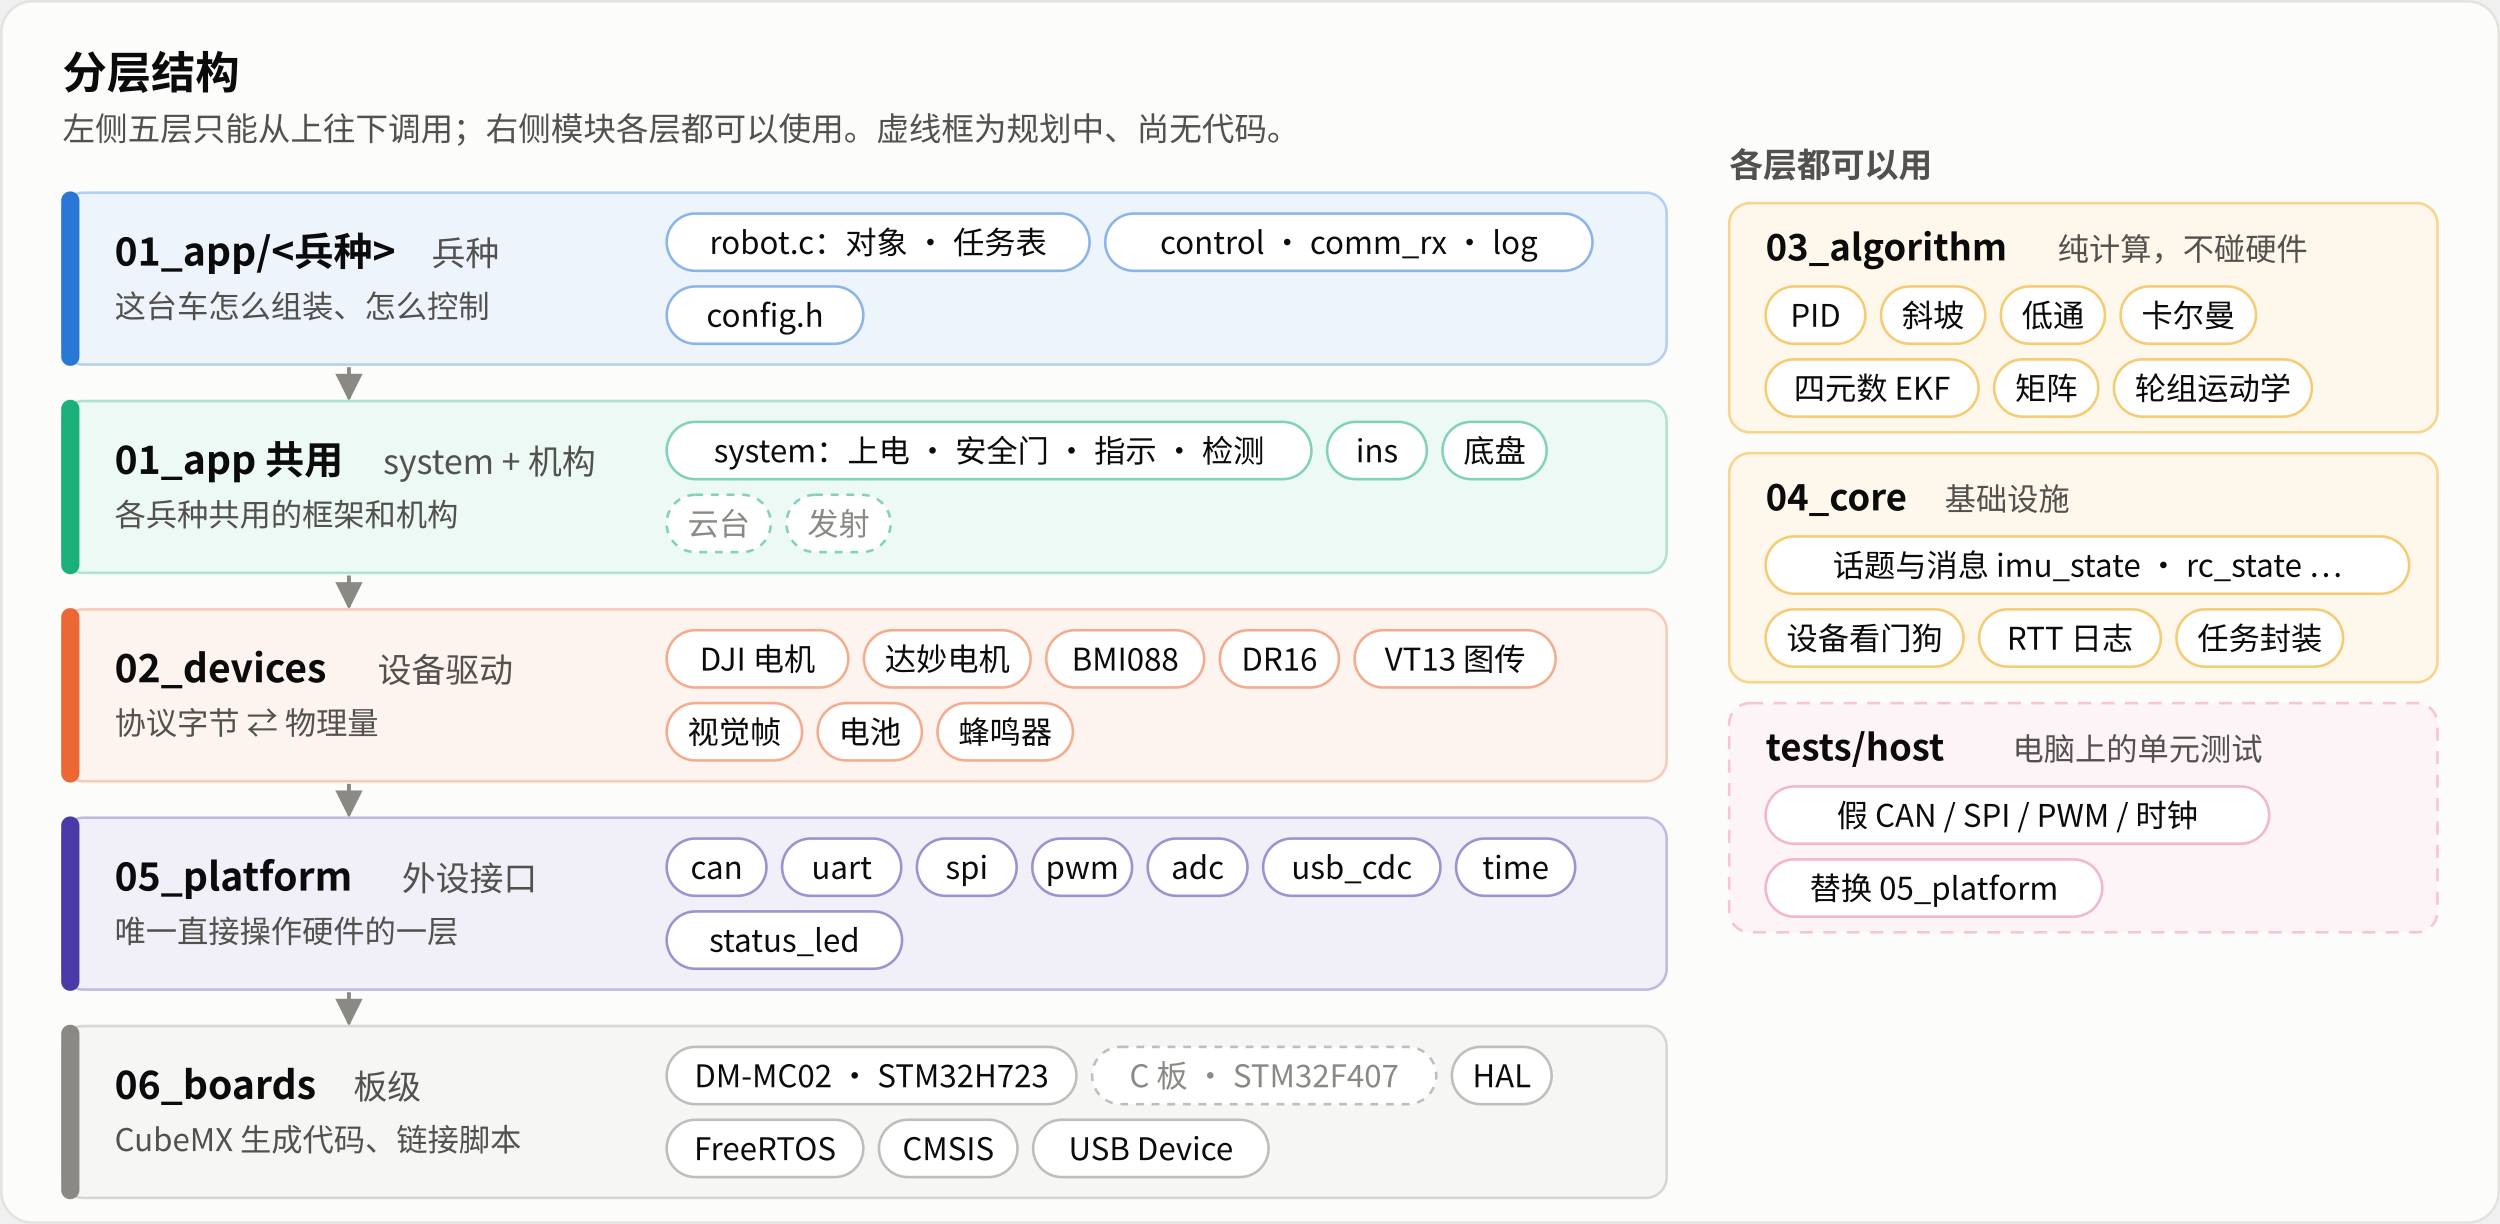
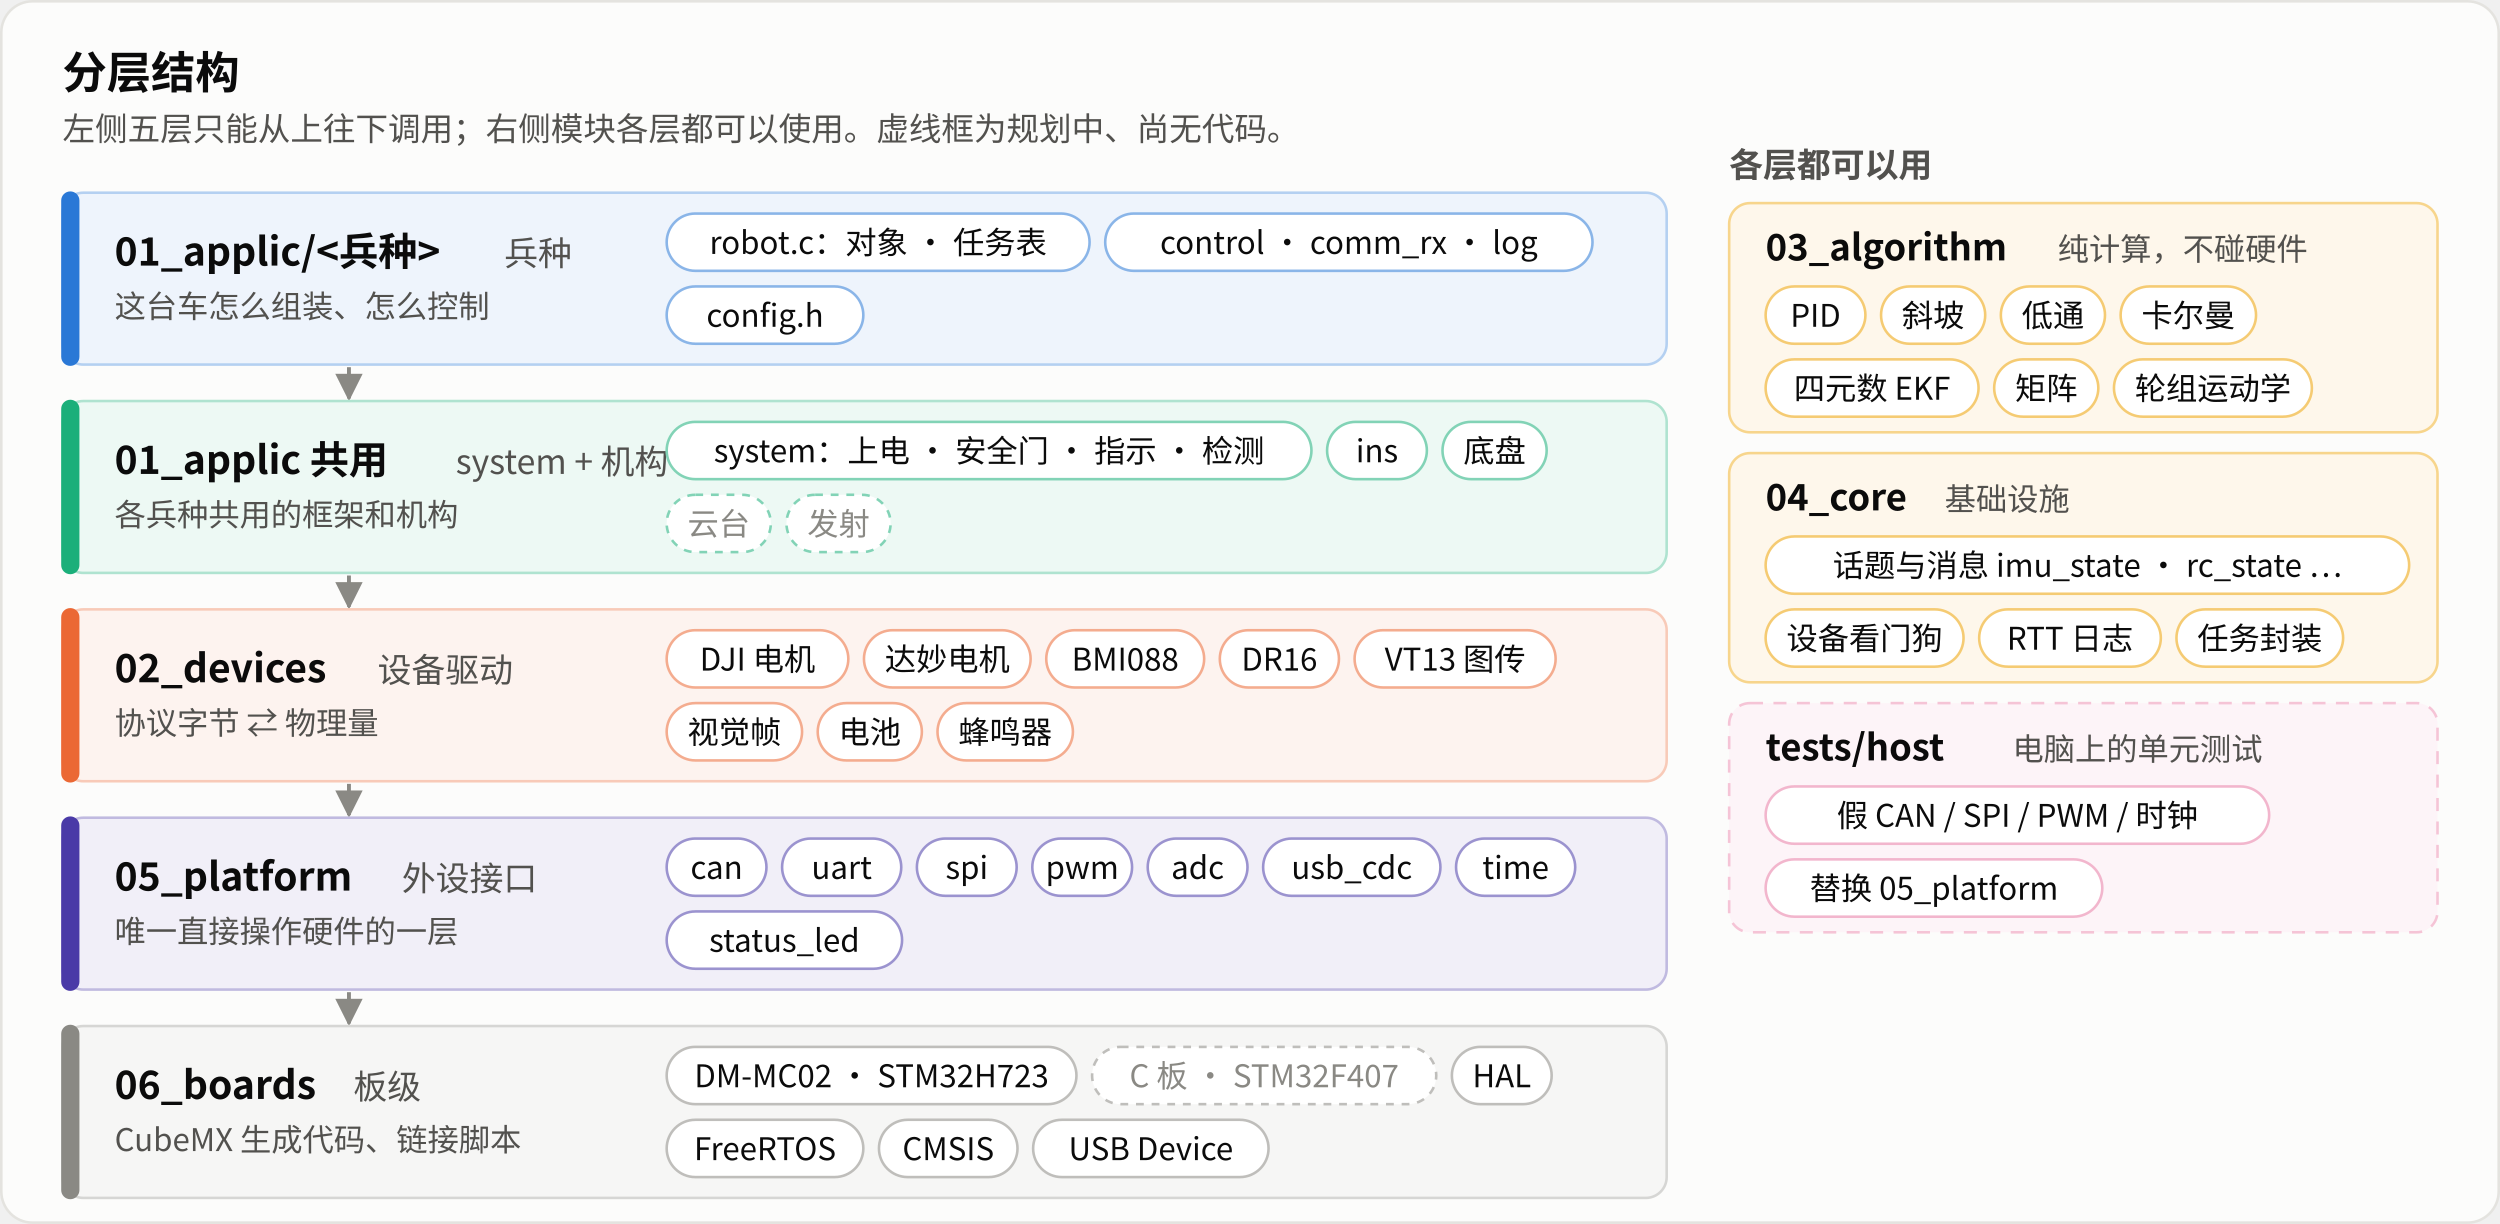
<svg xmlns="http://www.w3.org/2000/svg" width="960" height="470" viewBox="0 0 960 470" font-family="'PingFang SC','Microsoft YaHei','Noto Sans CJK SC','Source Han Sans SC',sans-serif">
  <defs>
    <marker id="ah" viewBox="0 0 10 10" refX="9" refY="5" markerWidth="7" markerHeight="7" orient="auto-start-reverse">
      <path d="M0,0 L10,5 L0,10 z" fill="#8a8984" />
    </marker>
  </defs>
  <rect x="0.5" y="0.5" width="959" height="469" rx="12" fill="#fcfcfb" stroke="#e4e3df" />
  <text x="24" y="34" font-size="17" fill="#0b0b0b" font-weight="600" text-anchor="start">分层结构</text>
  <text x="24" y="54" font-size="12.5" fill="#52514e" text-anchor="start">左侧五层只能从上往下调用；右侧模块各层都可以使用。虚线框为规划中、尚无代码。</text>
  <rect x="24" y="74" width="616" height="66" rx="8" fill="#eef4fc" stroke="#b4d0f1" stroke-width="1" />
  <rect x="24" y="74" width="6" height="66" rx="3" fill="#2a78d6" stroke="#2a78d6" stroke-width="1" />
-   <text x="44" y="102" font-size="15" fill="#0b0b0b" font-weight="600" text-anchor="start">01_app/&lt;兵种&gt;</text>
-   <text x="165.7" y="102" font-size="13" fill="#52514e" text-anchor="start">兵种</text>
+   <text x="44" y="102" font-size="15" fill="#0b0b0b" font-weight="600" text-anchor="start">01_applic/&lt;兵种&gt;</text>
+   <text x="193.6" y="102" font-size="13" fill="#52514e" text-anchor="start">兵种</text>
  <text x="44" y="122" font-size="12" fill="#52514e" text-anchor="start">这台车怎么组装、怎么控制</text>
  <rect x="256" y="82" width="162.4" height="22" rx="11" fill="#ffffff" stroke="#8ab5e8" stroke-width="1" />
  <text x="337.2" y="97.5" font-size="12" fill="#0b0b0b" text-anchor="middle">robot.c：对象 · 任务表</text>
  <rect x="424.4" y="82" width="187.12" height="22" rx="11" fill="#ffffff" stroke="#8ab5e8" stroke-width="1" />
  <text x="517.96" y="97.5" font-size="12" fill="#0b0b0b" text-anchor="middle">control · comm_rx · log</text>
  <rect x="256" y="110" width="75.52" height="22" rx="11" fill="#ffffff" stroke="#8ab5e8" stroke-width="1" />
  <text x="293.76" y="125.5" font-size="12" fill="#0b0b0b" text-anchor="middle">config.h</text>
  <line x1="134" y1="141" x2="134" y2="153" stroke="#8a8984" stroke-width="1.5" marker-end="url(#ah)" />
  <rect x="24" y="154" width="616" height="66" rx="8" fill="#edf9f4" stroke="#afe3d0" stroke-width="1" />
  <rect x="24" y="154" width="6" height="66" rx="3" fill="#1baf7a" stroke="#1baf7a" stroke-width="1" />
-   <text x="44" y="182" font-size="15" fill="#0b0b0b" font-weight="600" text-anchor="start">01_app 共用</text>
-   <text x="147.1" y="182" font-size="13" fill="#52514e" text-anchor="start">system + 机构</text>
+   <text x="44" y="182" font-size="15" fill="#0b0b0b" font-weight="600" text-anchor="start">01_applic 共用</text>
+   <text x="175.0" y="182" font-size="13" fill="#52514e" text-anchor="start">system + 机构</text>
  <text x="44" y="202" font-size="12" fill="#52514e" text-anchor="start">各兵种共用的框架和机构</text>
  <rect x="256" y="162" width="247.6" height="22" rx="11" fill="#ffffff" stroke="#82d3b6" stroke-width="1" />
  <text x="379.8" y="177.5" font-size="12" fill="#0b0b0b" text-anchor="middle">system：上电 · 安全门 · 指示 · 检测</text>
  <rect x="509.6" y="162" width="38.32" height="22" rx="11" fill="#ffffff" stroke="#82d3b6" stroke-width="1" />
  <text x="528.76" y="177.5" font-size="12" fill="#0b0b0b" text-anchor="middle">ins</text>
  <rect x="553.92" y="162" width="40" height="22" rx="11" fill="#ffffff" stroke="#82d3b6" stroke-width="1" />
  <text x="573.92" y="177.5" font-size="12" fill="#0b0b0b" text-anchor="middle">底盘</text>
  <rect x="256" y="190" width="40" height="22" rx="11" fill="#ffffff" stroke="#82d3b6" stroke-width="1" stroke-dasharray="3 3" />
  <text x="276.0" y="205.5" font-size="12" fill="#8a8984" text-anchor="middle">云台</text>
  <rect x="302" y="190" width="40" height="22" rx="11" fill="#ffffff" stroke="#82d3b6" stroke-width="1" stroke-dasharray="3 3" />
  <text x="322.0" y="205.5" font-size="12" fill="#8a8984" text-anchor="middle">发射</text>
  <line x1="134" y1="221" x2="134" y2="233" stroke="#8a8984" stroke-width="1.5" marker-end="url(#ah)" />
  <rect x="24" y="234" width="616" height="66" rx="8" fill="#fdf3ef" stroke="#f8cab8" stroke-width="1" />
  <rect x="24" y="234" width="6" height="66" rx="3" fill="#eb6834" stroke="#eb6834" stroke-width="1" />
  <text x="44" y="262" font-size="15" fill="#0b0b0b" font-weight="600" text-anchor="start">02_devices</text>
  <text x="145.0" y="262" font-size="13" fill="#52514e" text-anchor="start">设备驱动</text>
  <text x="44" y="282" font-size="12" fill="#52514e" text-anchor="start">协议字节 ⇄ 物理量</text>
  <rect x="256" y="242" width="69.76" height="22" rx="11" fill="#ffffff" stroke="#f4ac8f" stroke-width="1" />
  <text x="290.88" y="257.5" font-size="12" fill="#0b0b0b" text-anchor="middle">DJI 电机</text>
  <rect x="331.76" y="242" width="64" height="22" rx="11" fill="#ffffff" stroke="#f4ac8f" stroke-width="1" />
  <text x="363.76" y="257.5" font-size="12" fill="#0b0b0b" text-anchor="middle">达妙电机</text>
  <rect x="401.76" y="242" width="60.64" height="22" rx="11" fill="#ffffff" stroke="#f4ac8f" stroke-width="1" />
  <text x="432.08" y="257.5" font-size="12" fill="#0b0b0b" text-anchor="middle">BMI088</text>
  <rect x="468.4" y="242" width="45.76" height="22" rx="11" fill="#ffffff" stroke="#f4ac8f" stroke-width="1" />
  <text x="491.28" y="257.5" font-size="12" fill="#0b0b0b" text-anchor="middle">DR16</text>
  <rect x="520.16" y="242" width="77.2" height="22" rx="11" fill="#ffffff" stroke="#f4ac8f" stroke-width="1" />
  <text x="558.76" y="257.5" font-size="12" fill="#0b0b0b" text-anchor="middle">VT13 图传</text>
  <rect x="256" y="270" width="52" height="22" rx="11" fill="#ffffff" stroke="#f4ac8f" stroke-width="1" />
  <text x="282.0" y="285.5" font-size="12" fill="#0b0b0b" text-anchor="middle">视觉帧</text>
  <rect x="314" y="270" width="40" height="22" rx="11" fill="#ffffff" stroke="#f4ac8f" stroke-width="1" />
  <text x="334.0" y="285.5" font-size="12" fill="#0b0b0b" text-anchor="middle">电池</text>
  <rect x="360" y="270" width="52" height="22" rx="11" fill="#ffffff" stroke="#f4ac8f" stroke-width="1" />
  <text x="386.0" y="285.5" font-size="12" fill="#0b0b0b" text-anchor="middle">蜂鸣器</text>
  <line x1="134" y1="301" x2="134" y2="313" stroke="#8a8984" stroke-width="1.5" marker-end="url(#ah)" />
  <rect x="24" y="314" width="616" height="66" rx="8" fill="#f1eff8" stroke="#c0bae0" stroke-width="1" />
  <rect x="24" y="314" width="6" height="66" rx="3" fill="#4a3aa7" stroke="#4a3aa7" stroke-width="1" />
  <text x="44" y="342" font-size="15" fill="#0b0b0b" font-weight="600" text-anchor="start">05_platform</text>
  <text x="154.3" y="342" font-size="13" fill="#52514e" text-anchor="start">外设接口</text>
  <text x="44" y="362" font-size="12" fill="#52514e" text-anchor="start">唯一直接操作硬件的一层</text>
  <rect x="256" y="322" width="38.32" height="22" rx="11" fill="#ffffff" stroke="#9b93cf" stroke-width="1" />
  <text x="275.16" y="337.5" font-size="12" fill="#0b0b0b" text-anchor="middle">can</text>
  <rect x="300.32" y="322" width="45.76" height="22" rx="11" fill="#ffffff" stroke="#9b93cf" stroke-width="1" />
  <text x="323.2" y="337.5" font-size="12" fill="#0b0b0b" text-anchor="middle">uart</text>
  <rect x="352.08" y="322" width="38.32" height="22" rx="11" fill="#ffffff" stroke="#9b93cf" stroke-width="1" />
  <text x="371.24" y="337.5" font-size="12" fill="#0b0b0b" text-anchor="middle">spi</text>
  <rect x="396.4" y="322" width="38.32" height="22" rx="11" fill="#ffffff" stroke="#9b93cf" stroke-width="1" />
  <text x="415.56" y="337.5" font-size="12" fill="#0b0b0b" text-anchor="middle">pwm</text>
  <rect x="440.72" y="322" width="38.32" height="22" rx="11" fill="#ffffff" stroke="#9b93cf" stroke-width="1" />
  <text x="459.88" y="337.5" font-size="12" fill="#0b0b0b" text-anchor="middle">adc</text>
  <rect x="485.04" y="322" width="68.08" height="22" rx="11" fill="#ffffff" stroke="#9b93cf" stroke-width="1" />
  <text x="519.08" y="337.5" font-size="12" fill="#0b0b0b" text-anchor="middle">usb_cdc</text>
  <rect x="559.12" y="322" width="45.76" height="22" rx="11" fill="#ffffff" stroke="#9b93cf" stroke-width="1" />
  <text x="582.0" y="337.5" font-size="12" fill="#0b0b0b" text-anchor="middle">time</text>
  <rect x="256" y="350" width="90.4" height="22" rx="11" fill="#ffffff" stroke="#9b93cf" stroke-width="1" />
  <text x="301.2" y="365.5" font-size="12" fill="#0b0b0b" text-anchor="middle">status_led</text>
  <line x1="134" y1="381" x2="134" y2="393" stroke="#8a8984" stroke-width="1.5" marker-end="url(#ah)" />
  <rect x="24" y="394" width="616" height="66" rx="8" fill="#f6f6f5" stroke="#d6d6d4" stroke-width="1" />
  <rect x="24" y="394" width="6" height="66" rx="3" fill="#8a8984" stroke="#8a8984" stroke-width="1" />
  <text x="44" y="422" font-size="15" fill="#0b0b0b" font-weight="600" text-anchor="start">06_boards</text>
  <text x="135.7" y="422" font-size="13" fill="#52514e" text-anchor="start">板级</text>
  <text x="44" y="442" font-size="12" fill="#52514e" text-anchor="start">CubeMX 生成代码、链接脚本</text>
  <rect x="256" y="402" width="157.36" height="22" rx="11" fill="#ffffff" stroke="#bfbebb" stroke-width="1" />
  <text x="334.68" y="417.5" font-size="12" fill="#0b0b0b" text-anchor="middle">DM-MC02 · STM32H723</text>
  <rect x="419.36" y="402" width="132.16" height="22" rx="11" fill="#ffffff" stroke="#bfbebb" stroke-width="1" stroke-dasharray="3 3" />
  <text x="485.44" y="417.5" font-size="12" fill="#8a8984" text-anchor="middle">C 板 · STM32F407</text>
  <rect x="557.52" y="402" width="38.32" height="22" rx="11" fill="#ffffff" stroke="#bfbebb" stroke-width="1" />
  <text x="576.68" y="417.5" font-size="12" fill="#0b0b0b" text-anchor="middle">HAL</text>
  <rect x="256" y="430" width="75.52" height="22" rx="11" fill="#ffffff" stroke="#bfbebb" stroke-width="1" />
  <text x="293.76" y="445.5" font-size="12" fill="#0b0b0b" text-anchor="middle">FreeRTOS</text>
  <rect x="337.52" y="430" width="53.2" height="22" rx="11" fill="#ffffff" stroke="#bfbebb" stroke-width="1" />
  <text x="364.12" y="445.5" font-size="12" fill="#0b0b0b" text-anchor="middle">CMSIS</text>
  <rect x="396.72" y="430" width="90.4" height="22" rx="11" fill="#ffffff" stroke="#bfbebb" stroke-width="1" />
  <text x="441.92" y="445.5" font-size="12" fill="#0b0b0b" text-anchor="middle">USB Device</text>
  <text x="664" y="68" font-size="13" fill="#52514e" font-weight="600" text-anchor="start">各层都可以用</text>
  <rect x="664" y="78" width="272" height="88" rx="8" fill="#fef7eb" stroke="#f7d58c" stroke-width="1" />
  <text x="678" y="100" font-size="14" fill="#0b0b0b" font-weight="600" text-anchor="start">03_algorithm</text>
  <text x="790.16" y="100" font-size="12" fill="#52514e" text-anchor="start">纯计算，不碰硬件</text>
  <rect x="678" y="110" width="38.32" height="22" rx="11" fill="#ffffff" stroke="#f5cb73" stroke-width="1" />
  <text x="697.16" y="125.5" font-size="12" fill="#0b0b0b" text-anchor="middle">PID</text>
  <rect x="722.32" y="110" width="40" height="22" rx="11" fill="#ffffff" stroke="#f5cb73" stroke-width="1" />
  <text x="742.32" y="125.5" font-size="12" fill="#0b0b0b" text-anchor="middle">斜坡</text>
  <rect x="768.32" y="110" width="40" height="22" rx="11" fill="#ffffff" stroke="#f5cb73" stroke-width="1" />
  <text x="788.32" y="125.5" font-size="12" fill="#0b0b0b" text-anchor="middle">低通</text>
  <rect x="814.32" y="110" width="52" height="22" rx="11" fill="#ffffff" stroke="#f5cb73" stroke-width="1" />
  <text x="840.32" y="125.5" font-size="12" fill="#0b0b0b" text-anchor="middle">卡尔曼</text>
  <rect x="678" y="138" width="81.76" height="22" rx="11" fill="#ffffff" stroke="#f5cb73" stroke-width="1" />
  <text x="718.88" y="153.5" font-size="12" fill="#0b0b0b" text-anchor="middle">四元数 EKF</text>
  <rect x="765.76" y="138" width="40" height="22" rx="11" fill="#ffffff" stroke="#f5cb73" stroke-width="1" />
  <text x="785.76" y="153.5" font-size="12" fill="#0b0b0b" text-anchor="middle">矩阵</text>
  <rect x="811.76" y="138" width="76" height="22" rx="11" fill="#ffffff" stroke="#f5cb73" stroke-width="1" />
  <text x="849.76" y="153.5" font-size="12" fill="#0b0b0b" text-anchor="middle">轮组运动学</text>
  <rect x="664" y="174" width="272" height="88" rx="8" fill="#fef7eb" stroke="#f7d58c" stroke-width="1" />
  <text x="678" y="196" font-size="14" fill="#0b0b0b" font-weight="600" text-anchor="start">04_core</text>
  <text x="746.76" y="196" font-size="12" fill="#52514e" text-anchor="start">基础设施</text>
  <rect x="678" y="206" width="247.12" height="22" rx="11" fill="#ffffff" stroke="#f5cb73" stroke-width="1" />
  <text x="801.56" y="221.5" font-size="12" fill="#0b0b0b" text-anchor="middle">话题与消息 imu_state · rc_state …</text>
  <rect x="678" y="234" width="76" height="22" rx="11" fill="#ffffff" stroke="#f5cb73" stroke-width="1" />
  <text x="716.0" y="249.5" font-size="12" fill="#0b0b0b" text-anchor="middle">设备看门狗</text>
  <rect x="760" y="234" width="69.76" height="22" rx="11" fill="#ffffff" stroke="#f5cb73" stroke-width="1" />
  <text x="794.88" y="249.5" font-size="12" fill="#0b0b0b" text-anchor="middle">RTT 日志</text>
  <rect x="835.76" y="234" width="64" height="22" rx="11" fill="#ffffff" stroke="#f5cb73" stroke-width="1" />
  <text x="867.76" y="249.5" font-size="12" fill="#0b0b0b" text-anchor="middle">任务封装</text>
  <rect x="664" y="270" width="272" height="88" rx="8" fill="#fdf4f8" stroke="#f5c4d6" stroke-width="1" stroke-dasharray="5 4" />
  <text x="678" y="292" font-size="14" fill="#0b0b0b" font-weight="600" text-anchor="start">tests/host</text>
  <text x="772.8" y="292" font-size="12" fill="#52514e" text-anchor="start">电脑上的单元测试</text>
  <rect x="678" y="302" width="193.36" height="22" rx="11" fill="#ffffff" stroke="#f2b6cd" stroke-width="1" />
  <text x="774.68" y="317.5" font-size="12" fill="#0b0b0b" text-anchor="middle">假 CAN / SPI / PWM / 时钟</text>
  <rect x="678" y="330" width="129.28" height="22" rx="11" fill="#ffffff" stroke="#f2b6cd" stroke-width="1" />
  <text x="742.64" y="345.5" font-size="12" fill="#0b0b0b" text-anchor="middle">替换 05_platform</text>
</svg>
